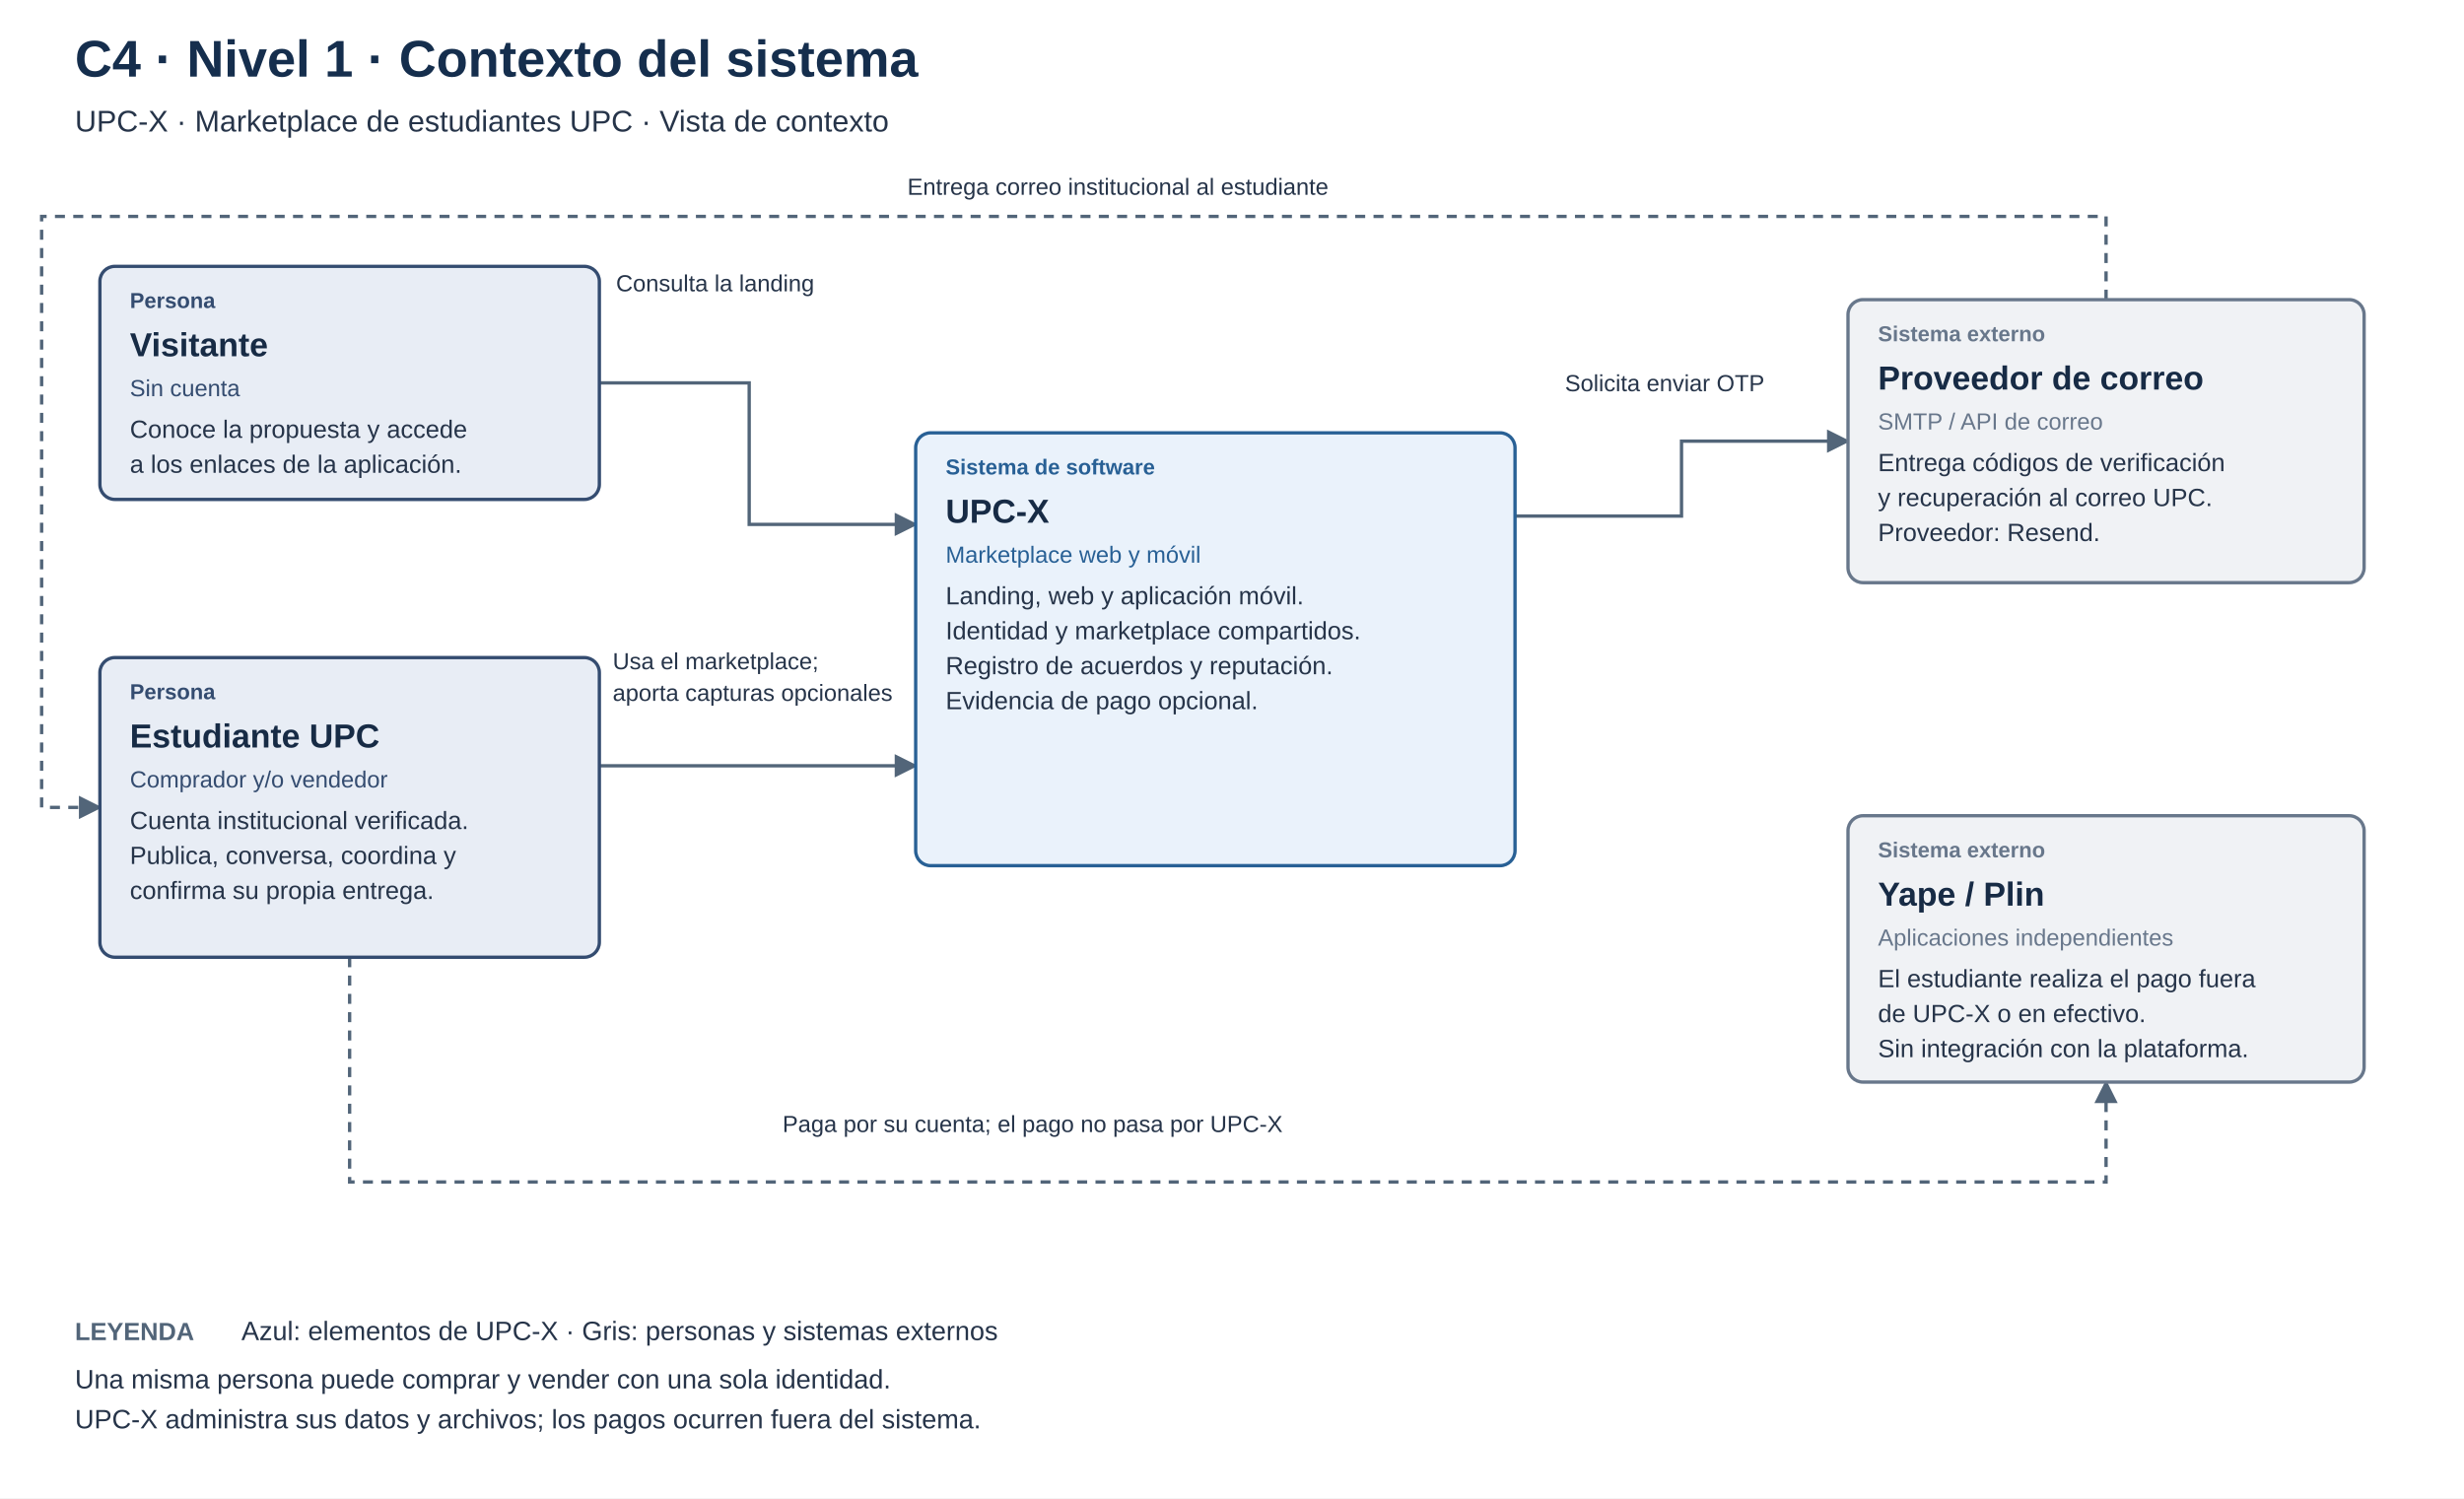
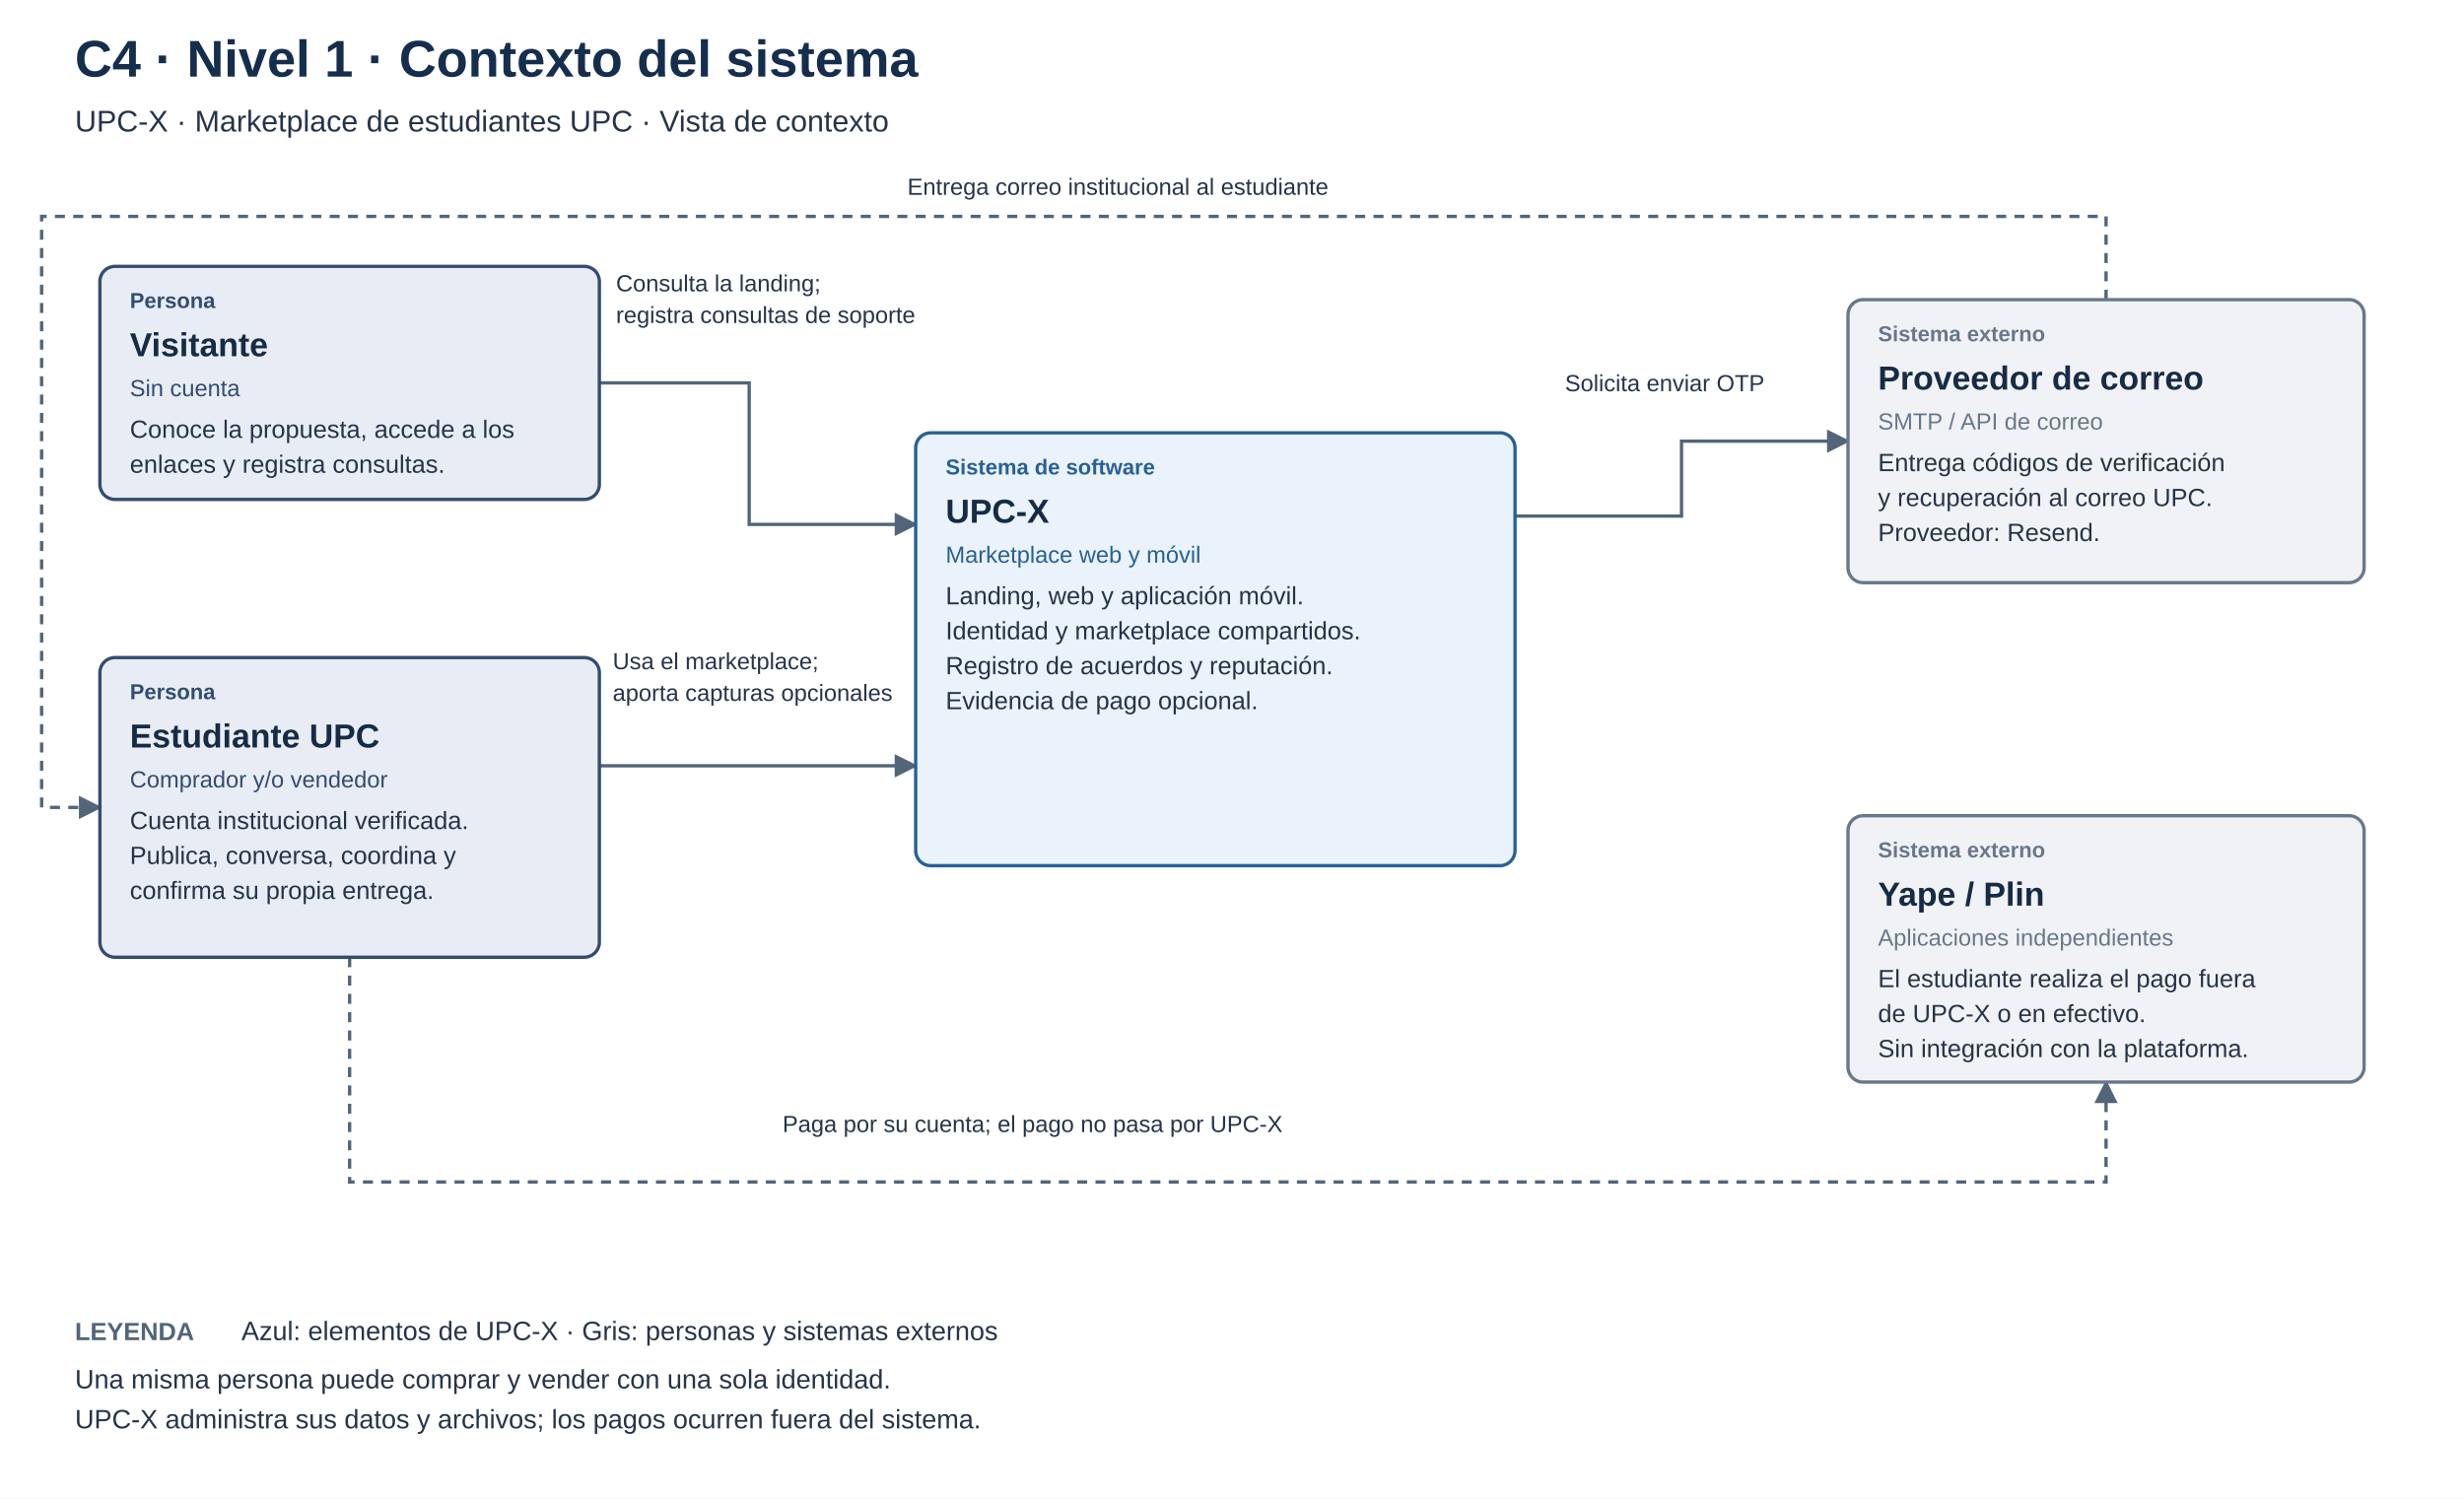
<svg xmlns="http://www.w3.org/2000/svg" width="1480" height="900" viewBox="0 0 1480 900" role="img">
  <defs>
    <marker id="arrow" viewBox="0 0 10 10" refX="9" refY="5" markerWidth="7" markerHeight="7" orient="auto-start-reverse">
      <path d="M0 0L10 5L0 10Z" fill="#526579" />
    </marker>
  </defs>
  <rect width="100%" height="100%" fill="white" />
  <g font-family="Arial, sans-serif">
    <text x="45" y="46" font-size="31" fill="#152E4D" font-weight="700">C4 · Nivel 1 · Contexto del sistema</text>
    <text x="45" y="79" font-size="18" fill="#263449" font-weight="400">UPC-X · Marketplace de estudiantes UPC · Vista de contexto</text>
    <polyline points="360,230 450,230 450,315 550,315" fill="none" stroke="#526579" stroke-width="2" marker-end="url(#arrow)" />
    <g>
-       <rect x="367" y="160" width="150.5" height="20" fill="white" />
-       <text x="370" y="175" font-size="14" fill="#263449" font-weight="400">Consulta la landing</text>
+       <rect x="367" y="160" width="158" height="20" fill="white" />
+       <text x="370" y="175" font-size="14" fill="#263449" font-weight="400">Consulta la landing;</text>
+     </g>
+     <g>
+       <rect x="367" y="179" width="225.5" height="20" fill="white" />
+       <text x="370" y="194" font-size="14" fill="#263449" font-weight="400">registra consultas de soporte</text>
    </g>
    <polyline points="360,460 550,460" fill="none" stroke="#526579" stroke-width="2" marker-end="url(#arrow)" />
    <g>
      <rect x="365" y="387" width="150.5" height="20" fill="white" />
      <text x="368" y="402" font-size="14" fill="#263449" font-weight="400">Usa el marketplace;</text>
    </g>
    <g>
      <rect x="365" y="406" width="203" height="20" fill="white" />
      <text x="368" y="421" font-size="14" fill="#263449" font-weight="400">aporta capturas opcionales</text>
    </g>
    <polyline points="910,310 1010,310 1010,265 1110,265" fill="none" stroke="#526579" stroke-width="2" marker-end="url(#arrow)" />
    <g>
      <rect x="937" y="220" width="150.5" height="20" fill="white" />
      <text x="940" y="235" font-size="14" fill="#263449" font-weight="400">Solicita enviar OTP</text>
    </g>
    <polyline points="210,575 210,710 1265,710 1265,650" fill="none" stroke="#526579" stroke-width="2" marker-end="url(#arrow)" stroke-dasharray="6 5" />
    <g>
      <rect x="467" y="665" width="345.5" height="20" fill="white" />
      <text x="470" y="680" font-size="14" fill="#263449" font-weight="400">Paga por su cuenta; el pago no pasa por UPC-X</text>
    </g>
    <polyline points="1265,180 1265,130 25,130 25,485 60,485" fill="none" stroke="#526579" stroke-width="2" marker-end="url(#arrow)" stroke-dasharray="6 5" />
    <g>
      <rect x="542" y="102" width="323" height="20" fill="white" />
      <text x="545" y="117" font-size="14" fill="#263449" font-weight="400">Entrega correo institucional al estudiante</text>
    </g>
    <g id="visitor">
      <rect x="60" y="160" width="300" height="140" rx="9" fill="#E8EDF5" stroke="#344C70" stroke-width="2" />
      <text x="78" y="185" font-size="13" fill="#344C70" font-weight="700">Persona</text>
      <text x="78" y="214" font-size="20" fill="#172B45" font-weight="700">Visitante</text>
      <text x="78" y="238" font-size="14" fill="#344C70" font-weight="400">Sin cuenta</text>
-       <text x="78" y="263" font-size="15" fill="#263449" font-weight="400">Conoce la propuesta y accede</text>
-       <text x="78" y="284" font-size="15" fill="#263449" font-weight="400">a los enlaces de la aplicación.</text>
+       <text x="78" y="263" font-size="15" fill="#263449" font-weight="400">Conoce la propuesta, accede a los</text>
+       <text x="78" y="284" font-size="15" fill="#263449" font-weight="400">enlaces y registra consultas.</text>
    </g>
    <g id="student">
      <rect x="60" y="395" width="300" height="180" rx="9" fill="#E8EDF5" stroke="#344C70" stroke-width="2" />
      <text x="78" y="420" font-size="13" fill="#344C70" font-weight="700">Persona</text>
      <text x="78" y="449" font-size="20" fill="#172B45" font-weight="700">Estudiante UPC</text>
      <text x="78" y="473" font-size="14" fill="#344C70" font-weight="400">Comprador y/o vendedor</text>
      <text x="78" y="498" font-size="15" fill="#263449" font-weight="400">Cuenta institucional verificada.</text>
      <text x="78" y="519" font-size="15" fill="#263449" font-weight="400">Publica, conversa, coordina y</text>
      <text x="78" y="540" font-size="15" fill="#263449" font-weight="400">confirma su propia entrega.</text>
    </g>
    <g id="upcx">
      <rect x="550" y="260" width="360" height="260" rx="9" fill="#EAF2FB" stroke="#286095" stroke-width="2" />
      <text x="568" y="285" font-size="13" fill="#286095" font-weight="700">Sistema de software</text>
      <text x="568" y="314" font-size="20" fill="#172B45" font-weight="700">UPC-X</text>
      <text x="568" y="338" font-size="14" fill="#286095" font-weight="400">Marketplace web y móvil</text>
      <text x="568" y="363" font-size="15" fill="#263449" font-weight="400">Landing, web y aplicación móvil.</text>
      <text x="568" y="384" font-size="15" fill="#263449" font-weight="400">Identidad y marketplace compartidos.</text>
      <text x="568" y="405" font-size="15" fill="#263449" font-weight="400">Registro de acuerdos y reputación.</text>
      <text x="568" y="426" font-size="15" fill="#263449" font-weight="400">Evidencia de pago opcional.</text>
    </g>
    <g id="mail">
      <rect x="1110" y="180" width="310" height="170" rx="9" fill="#F0F2F5" stroke="#68778B" stroke-width="2" />
      <text x="1128" y="205" font-size="13" fill="#68778B" font-weight="700">Sistema externo</text>
      <text x="1128" y="234" font-size="20" fill="#172B45" font-weight="700">Proveedor de correo</text>
      <text x="1128" y="258" font-size="14" fill="#68778B" font-weight="400">SMTP / API de correo</text>
      <text x="1128" y="283" font-size="15" fill="#263449" font-weight="400">Entrega códigos de verificación</text>
      <text x="1128" y="304" font-size="15" fill="#263449" font-weight="400">y recuperación al correo UPC.</text>
      <text x="1128" y="325" font-size="15" fill="#263449" font-weight="400">Proveedor: Resend.</text>
    </g>
    <g id="wallet">
      <rect x="1110" y="490" width="310" height="160" rx="9" fill="#F0F2F5" stroke="#68778B" stroke-width="2" />
      <text x="1128" y="515" font-size="13" fill="#68778B" font-weight="700">Sistema externo</text>
      <text x="1128" y="544" font-size="20" fill="#172B45" font-weight="700">Yape / Plin</text>
      <text x="1128" y="568" font-size="14" fill="#68778B" font-weight="400">Aplicaciones independientes</text>
      <text x="1128" y="593" font-size="15" fill="#263449" font-weight="400">El estudiante realiza el pago fuera</text>
      <text x="1128" y="614" font-size="15" fill="#263449" font-weight="400">de UPC-X o en efectivo.</text>
      <text x="1128" y="635" font-size="15" fill="#263449" font-weight="400">Sin integración con la plataforma.</text>
    </g>
    <text x="45" y="805" font-size="15" fill="#526579" font-weight="700">LEYENDA</text>
    <text x="145" y="805" font-size="16" fill="#263449" font-weight="400">Azul: elementos de UPC-X   ·   Gris: personas y sistemas externos</text>
    <text x="45" y="834" font-size="16" fill="#263449" font-weight="400">Una misma persona puede comprar y vender con una sola identidad.</text>
    <text x="45" y="858" font-size="16" fill="#263449" font-weight="400">UPC-X administra sus datos y archivos; los pagos ocurren fuera del sistema.</text>
  </g>
</svg>
